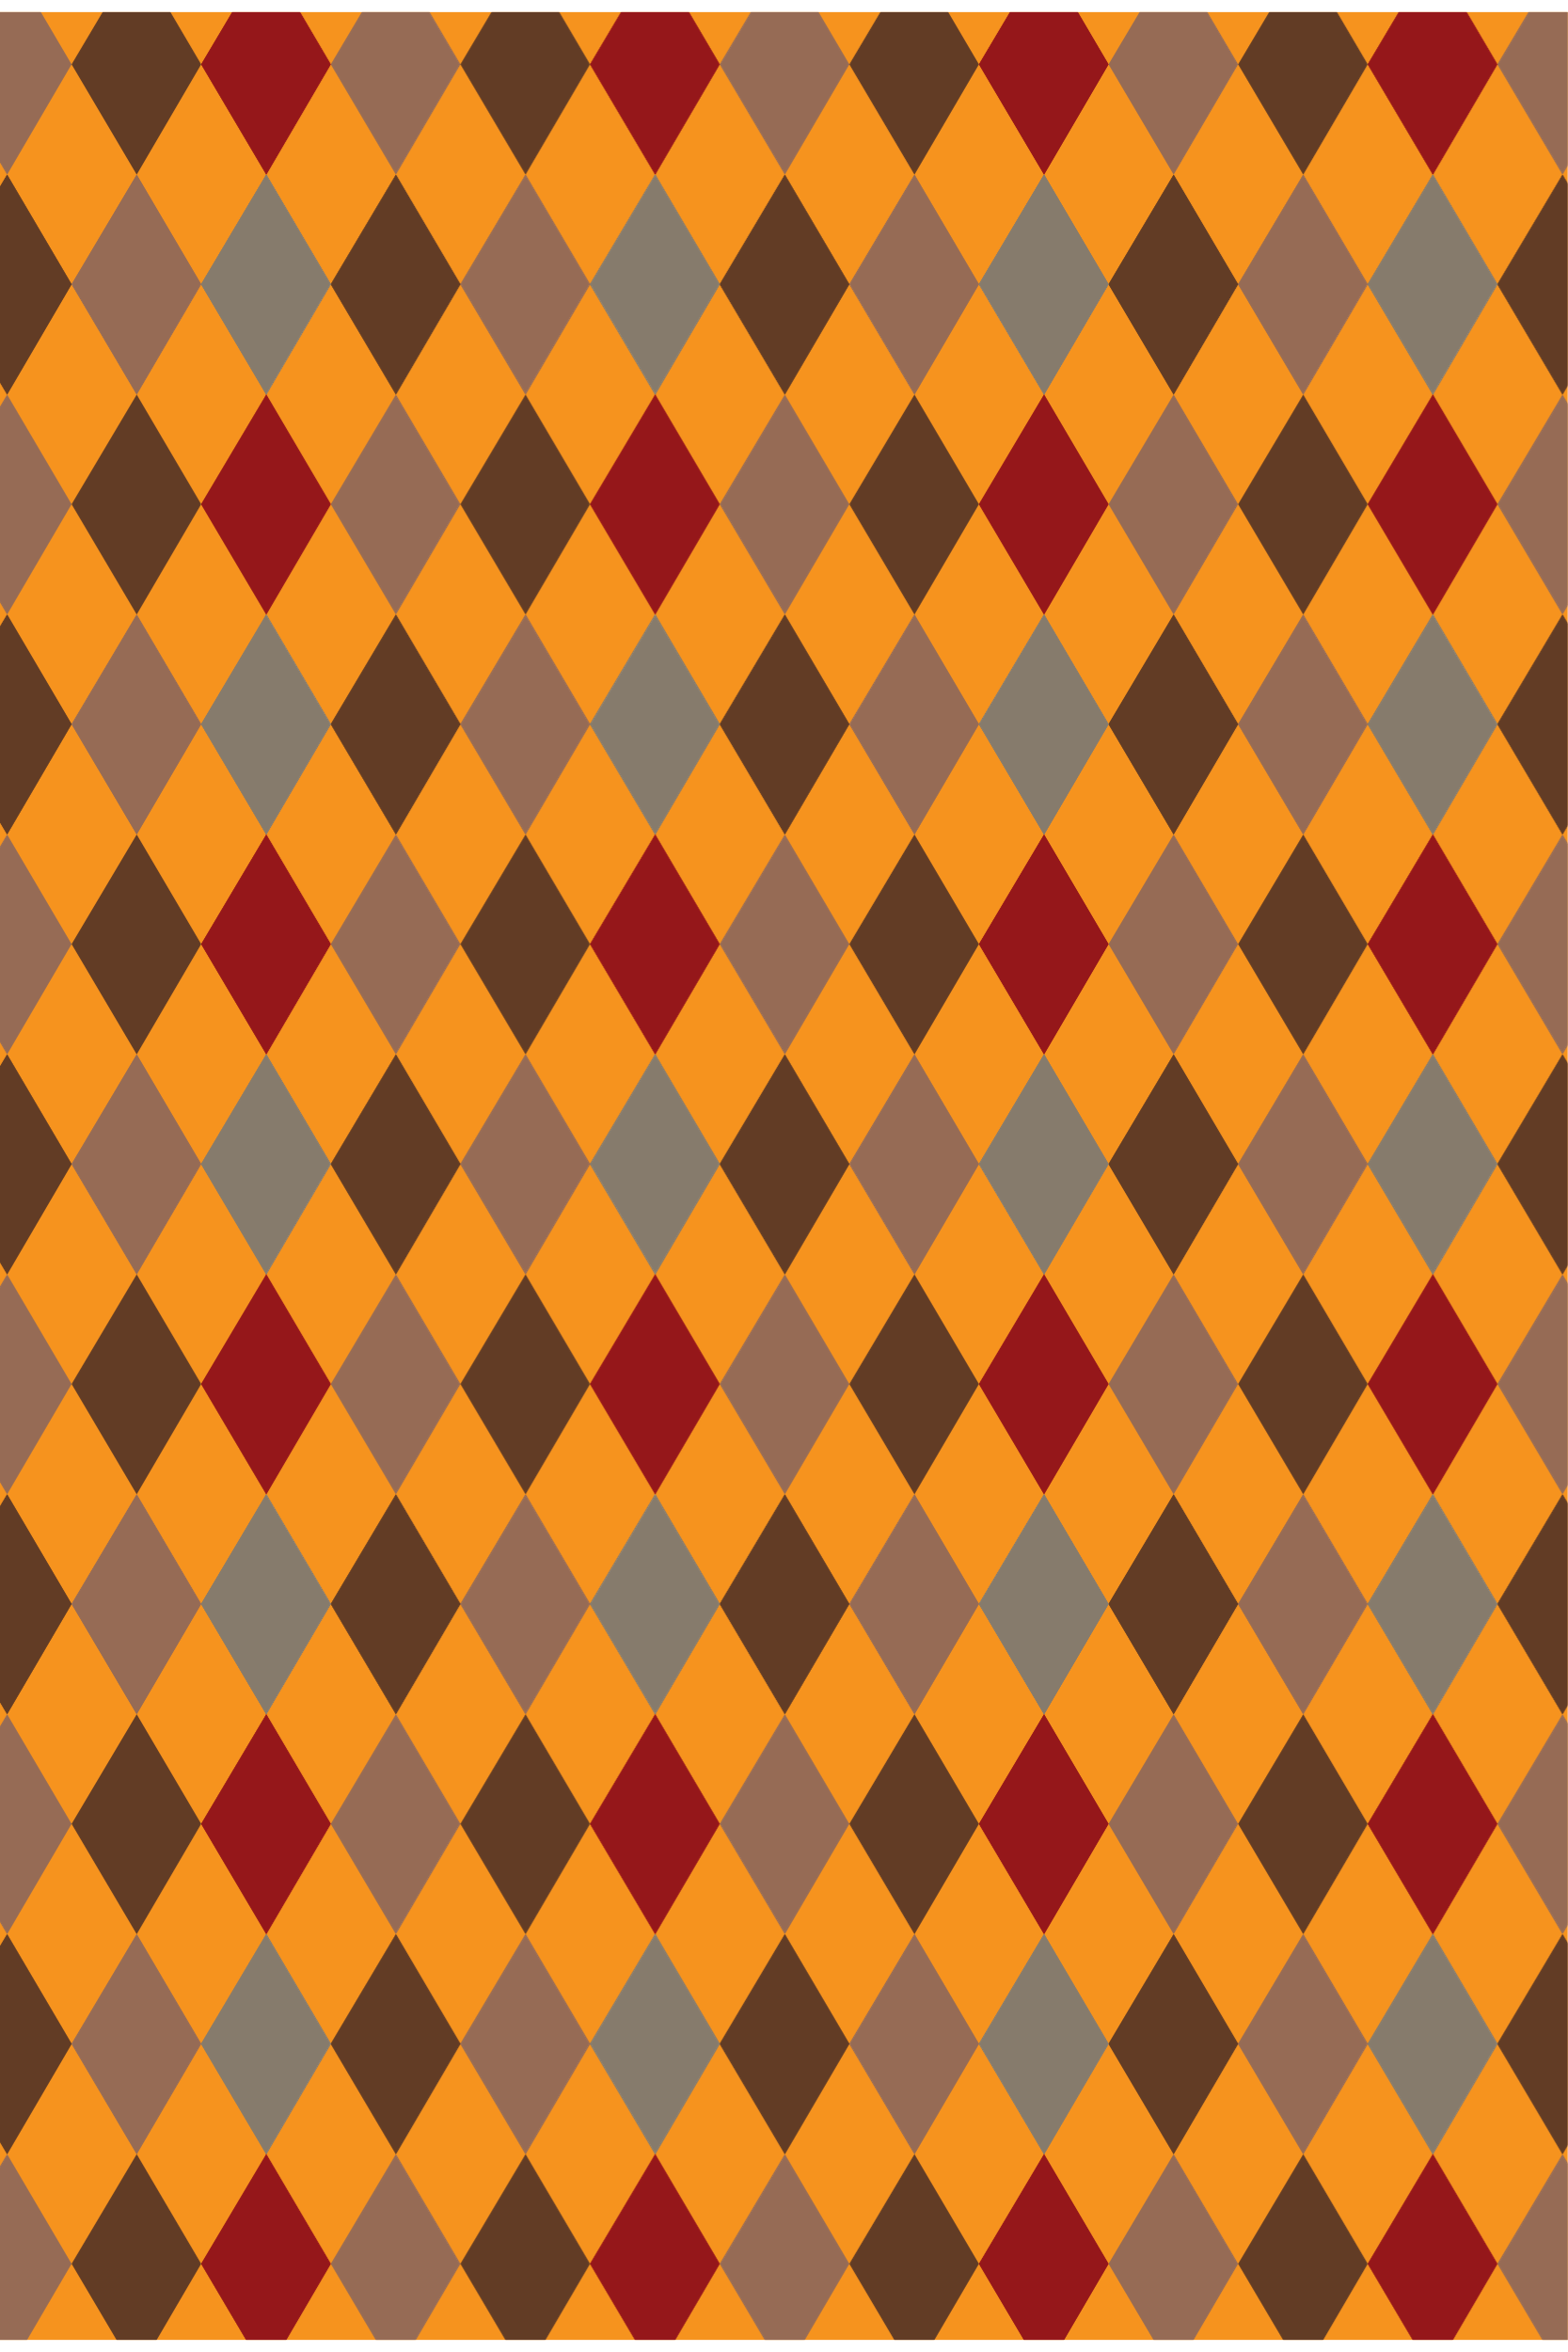
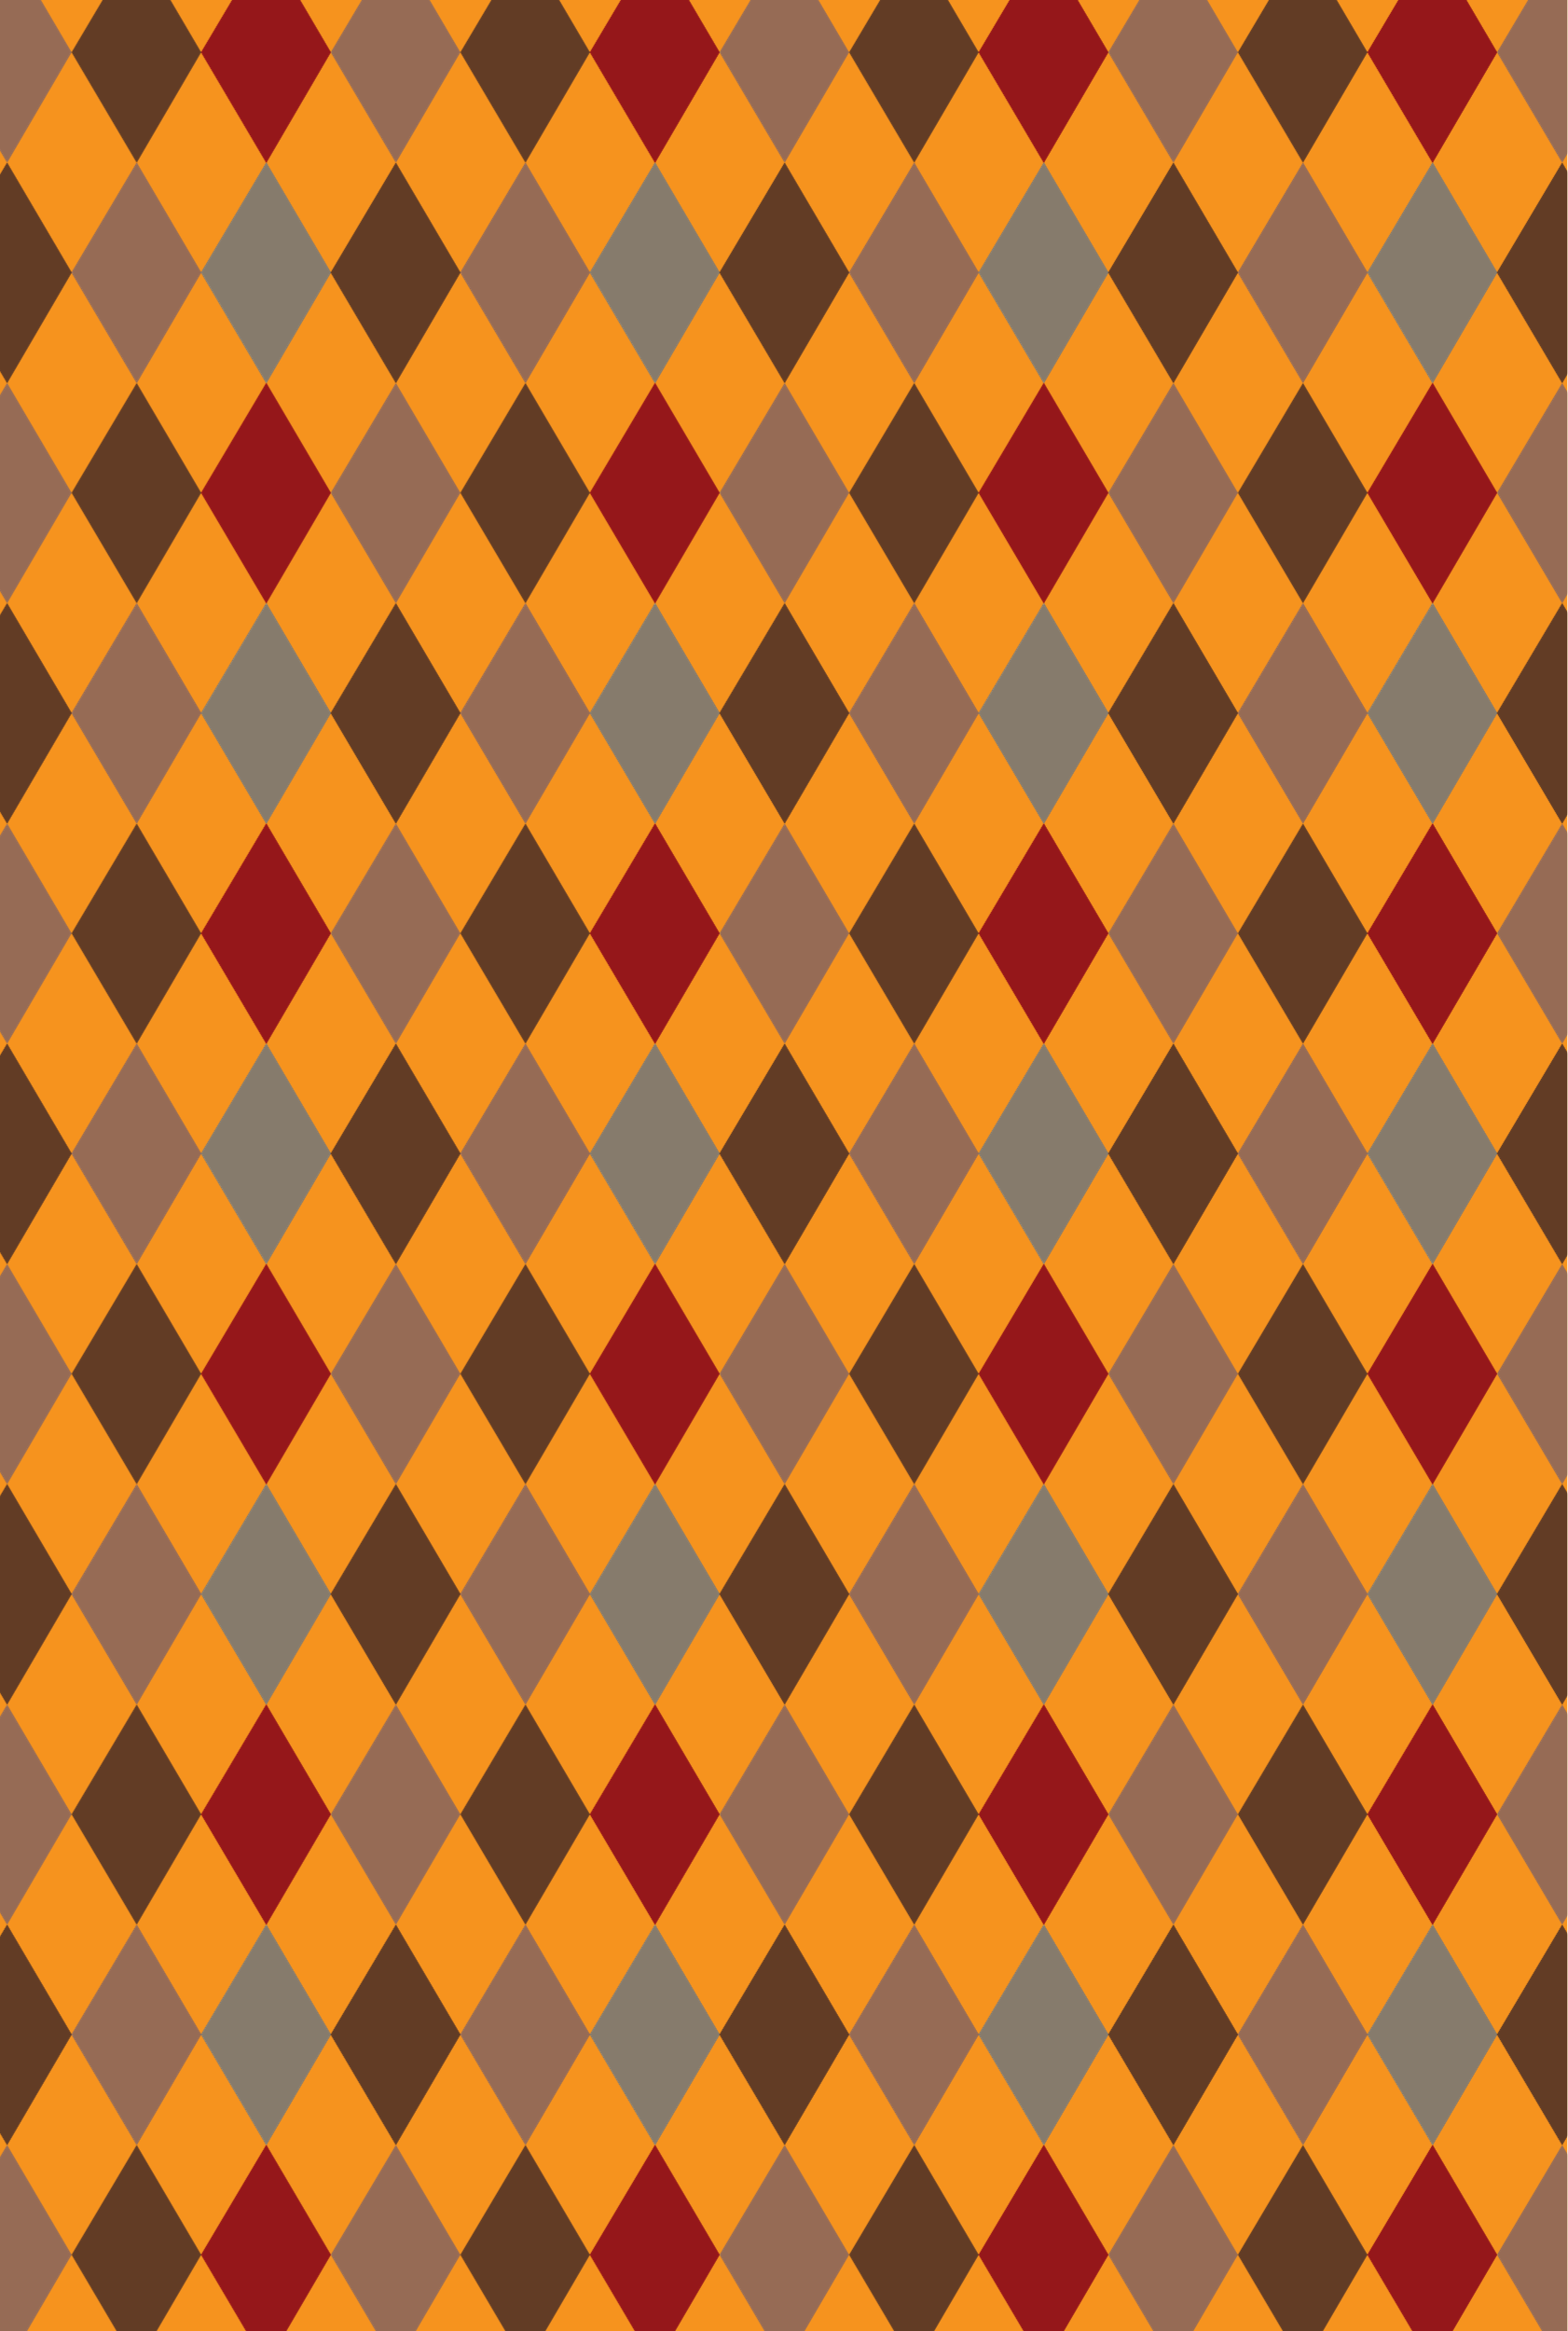
- <svg xmlns="http://www.w3.org/2000/svg" xmlns:xlink="http://www.w3.org/1999/xlink" version="1.1" id="Layer_1" x="0px" y="0px" viewBox="0 0 243.1 360.9" xml:space="preserve" width="1" height="1.5">
+ <svg xmlns="http://www.w3.org/2000/svg" xmlns:xlink="http://www.w3.org/1999/xlink" version="1.1" id="Layer_1" x="0px" y="0px" viewBox="0 0 243.1 357.772" xml:space="preserve" width="1" height="1.487">
  <defs id="defs32">
-     <pattern xlink:href="#Diamond_Harlequin_Color" id="pattern32" patternTransform="translate(-19,-28.7)" />
+     <pattern xlink:href="#Diamond_Harlequin_Color" id="pattern32" patternTransform="matrix(0.9999999,0,0,1.001634,-19,-30.60567)" />
  </defs>
  <style type="text/css" id="style1">
	.st0{fill:none;}
	.st1{fill:#867B6C;}
	.st2{fill:#966B55;}
	.st3{fill:#623C25;}
	.st4{fill:#95171A;}
	.st5{fill:url(#Diamond_Harlequin_Color);stroke:#231F20;stroke-miterlimit:10;}
</style>
  <pattern y="70.9" width="60.3" height="68.2" patternUnits="userSpaceOnUse" id="Diamond_Harlequin_Color" viewBox="10.1 -85.3 60.3 68.2" style="overflow:visible">
    <g id="g32">
      <polygon class="st0" points="10.1,-85.3 70.4,-85.3 70.4,-17.1 10.1,-17.1   " id="polygon1" />
      <g id="g2">
        <polygon class="st1" points="80.4,-17.1 70.4,-34.1 60.3,-17.1 70.4,0    " id="polygon2" />
      </g>
      <g id="g6">
        <polygon class="st1" points="80.4,-17.1 70.4,-34.1 60.3,-17.1 70.4,0    " id="polygon3" />
        <polygon class="st2" points="60.3,-17.1 50.3,-34.1 40.2,-17.1 50.3,0    " id="polygon4" />
        <polygon class="st3" points="40.2,-17.1 30.2,-34.1 20.1,-17.1 30.2,0    " id="polygon5" />
        <polygon class="st1" points="20.1,-17.1 10.1,-34.1 0,-17.1 10.1,0    " id="polygon6" />
      </g>
      <g id="g7">
        <polygon class="st1" points="20.1,-17.1 10.1,-34.1 0,-17.1 10.1,0    " id="polygon7" />
      </g>
      <g id="g10">
        <polygon class="st1" points="80.4,-17.1 70.4,-34.1 60.3,-17.1 70.4,0    " id="polygon8" />
        <polygon class="st4" points="80.4,-51.2 70.4,-68.2 60.3,-51.2 70.4,-34.1    " id="polygon9" />
        <polygon class="st1" points="80.4,-85.3 70.4,-102.4 60.3,-85.3 70.4,-68.2    " id="polygon10" />
      </g>
      <g id="g22">
        <polygon class="st1" points="80.4,-17.1 70.4,-34.1 60.3,-17.1 70.4,0    " id="polygon11" />
        <polygon class="st2" points="60.3,-17.1 50.3,-34.1 40.2,-17.1 50.3,0    " id="polygon12" />
        <polygon class="st3" points="40.2,-17.1 30.2,-34.1 20.1,-17.1 30.2,0    " id="polygon13" />
        <polygon class="st1" points="20.1,-17.1 10.1,-34.1 0,-17.1 10.1,0    " id="polygon14" />
        <polygon class="st4" points="80.4,-51.2 70.4,-68.2 60.3,-51.2 70.4,-34.1    " id="polygon15" />
        <polygon class="st3" points="60.3,-51.2 50.3,-68.2 40.2,-51.2 50.3,-34.1    " id="polygon16" />
        <polygon class="st2" points="40.2,-51.2 30.2,-68.2 20.1,-51.2 30.2,-34.1    " id="polygon17" />
        <polygon class="st4" points="20.1,-51.2 10.1,-68.2 0,-51.2 10.1,-34.1    " id="polygon18" />
        <polygon class="st1" points="80.4,-85.3 70.4,-102.4 60.3,-85.3 70.4,-68.2    " id="polygon19" />
        <polygon class="st2" points="60.3,-85.3 50.3,-102.4 40.2,-85.3 50.3,-68.2    " id="polygon20" />
        <polygon class="st3" points="40.2,-85.3 30.2,-102.4 20.1,-85.3 30.2,-68.2    " id="polygon21" />
        <polygon class="st1" points="20.1,-85.3 10.1,-102.4 0,-85.3 10.1,-68.2    " id="polygon22" />
      </g>
      <g id="g25">
        <polygon class="st1" points="20.1,-17.1 10.1,-34.1 0,-17.1 10.1,0    " id="polygon23" />
        <polygon class="st4" points="20.1,-51.2 10.1,-68.2 0,-51.2 10.1,-34.1    " id="polygon24" />
        <polygon class="st1" points="20.1,-85.3 10.1,-102.4 0,-85.3 10.1,-68.2    " id="polygon25" />
      </g>
      <g id="g26">
        <polygon class="st1" points="80.4,-85.3 70.4,-102.4 60.3,-85.3 70.4,-68.2    " id="polygon26" />
      </g>
      <g id="g30">
        <polygon class="st1" points="80.4,-85.3 70.4,-102.4 60.3,-85.3 70.4,-68.2    " id="polygon27" />
        <polygon class="st2" points="60.3,-85.3 50.3,-102.4 40.2,-85.3 50.3,-68.2    " id="polygon28" />
        <polygon class="st3" points="40.2,-85.3 30.2,-102.4 20.1,-85.3 30.2,-68.2    " id="polygon29" />
        <polygon class="st1" points="20.1,-85.3 10.1,-102.4 0,-85.3 10.1,-68.2    " id="polygon30" />
      </g>
      <g id="g31">
        <polygon class="st1" points="20.1,-85.3 10.1,-102.4 0,-85.3 10.1,-68.2    " id="polygon31" />
      </g>
    </g>
  </pattern>
-   <rect style="fill:#f6931e;stroke-width:0.94" id="rect32" width="243.1" height="360.9" x="-1.7763568e-14" y="5.3290705e-15" />
-   <path id="XMLID_1_" class="st5" d="m 243.1,0 c 0,0 0,360.9 0,360.9 H 0 V 0 Z" style="fill:url(#pattern32);stroke-width:0;stroke-dasharray:none" />
+   <rect style="display:inline;fill:#f6931e;stroke-width:0.941" id="rect32" width="243.1" height="361.49" x="0" y="-1.859" />
+   <path id="XMLID_1_" class="st5" d="m 243.1,-1.859 c 0,0 0,361.49 0,361.49 H 0 V -1.859 Z" style="display:inline;fill:url(#pattern32);stroke-width:0;stroke-dasharray:none" />
</svg>
